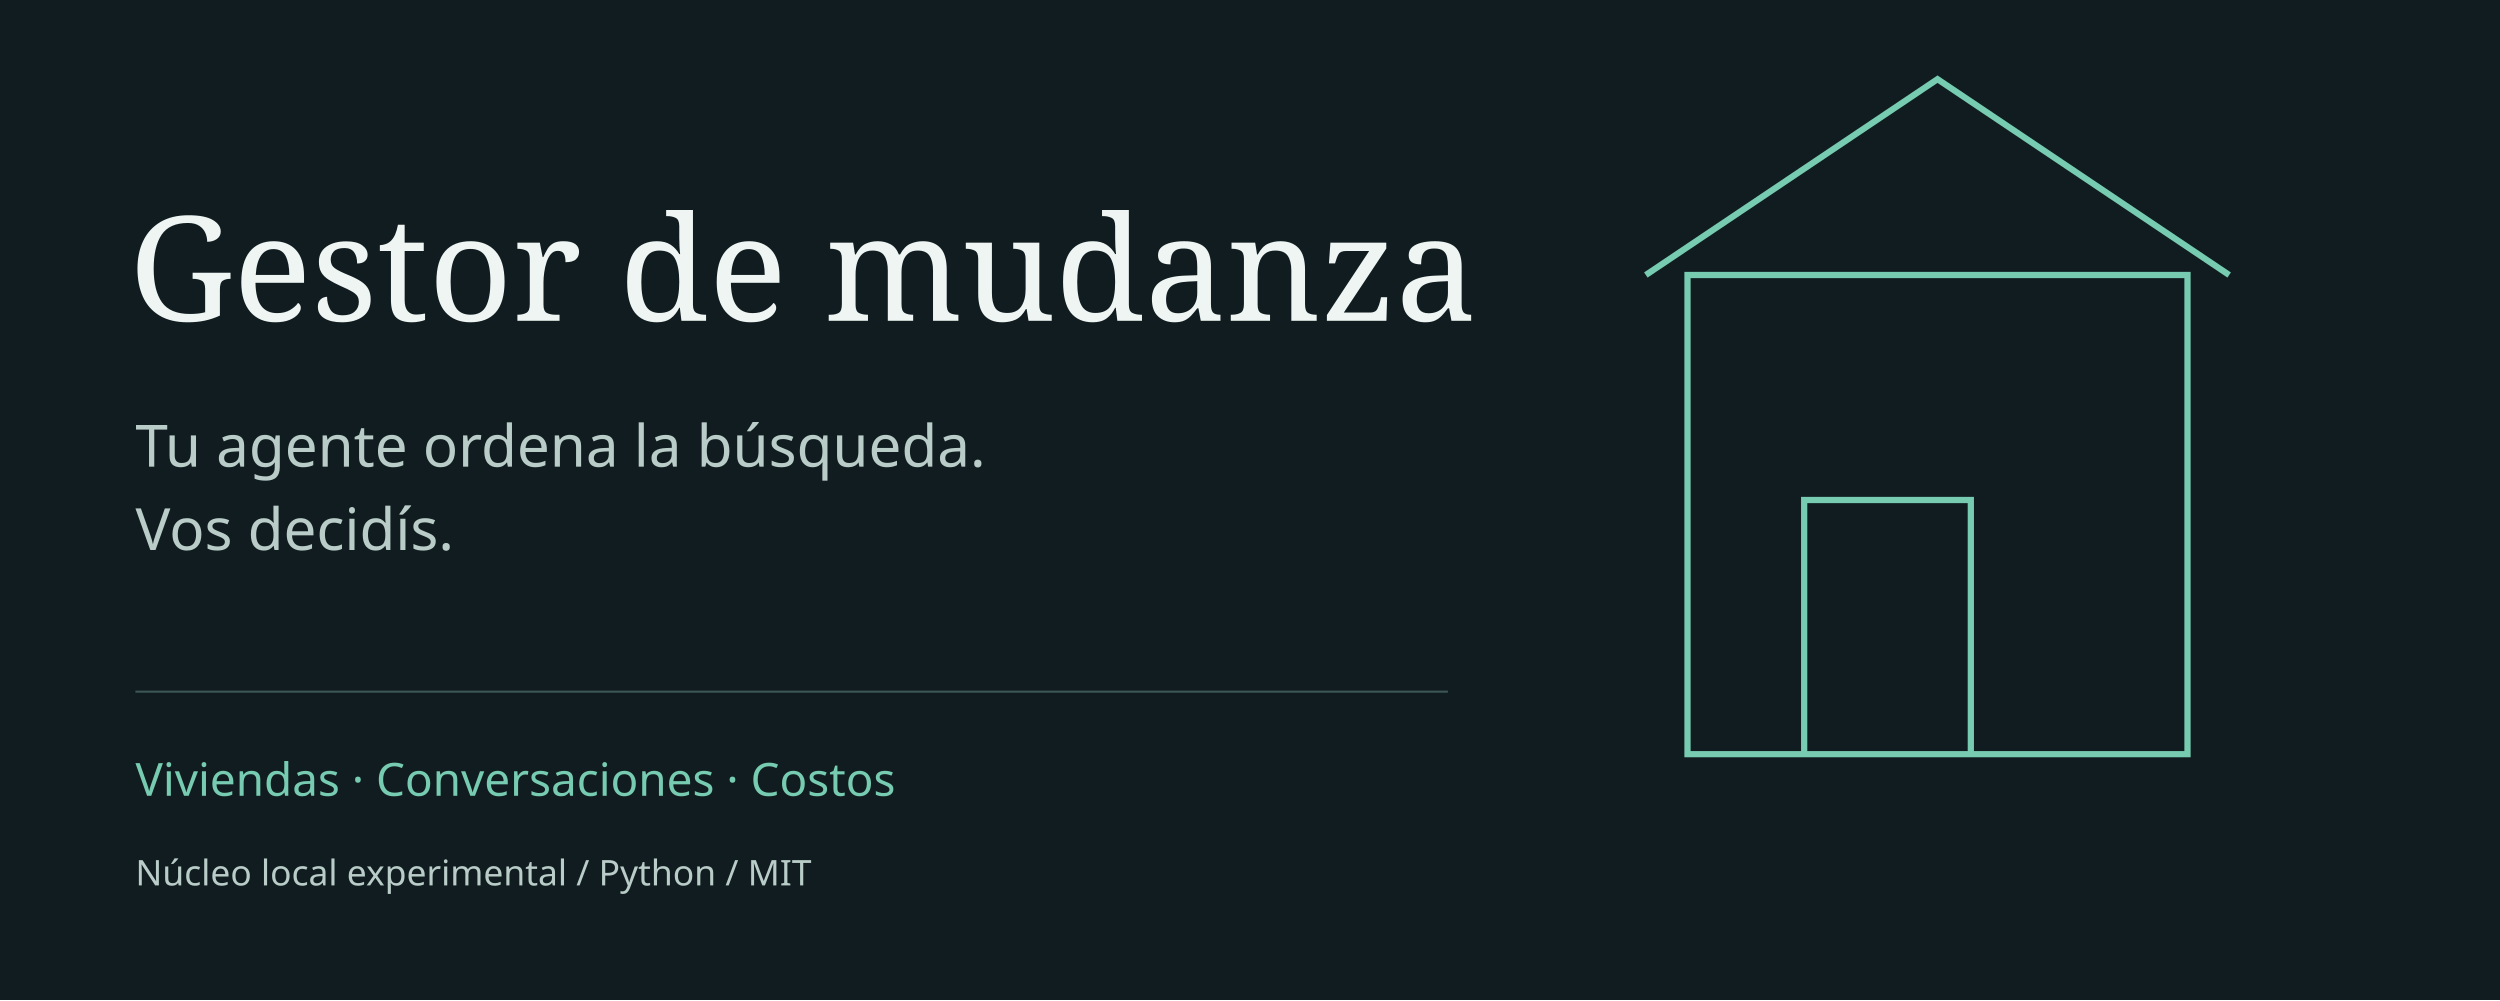
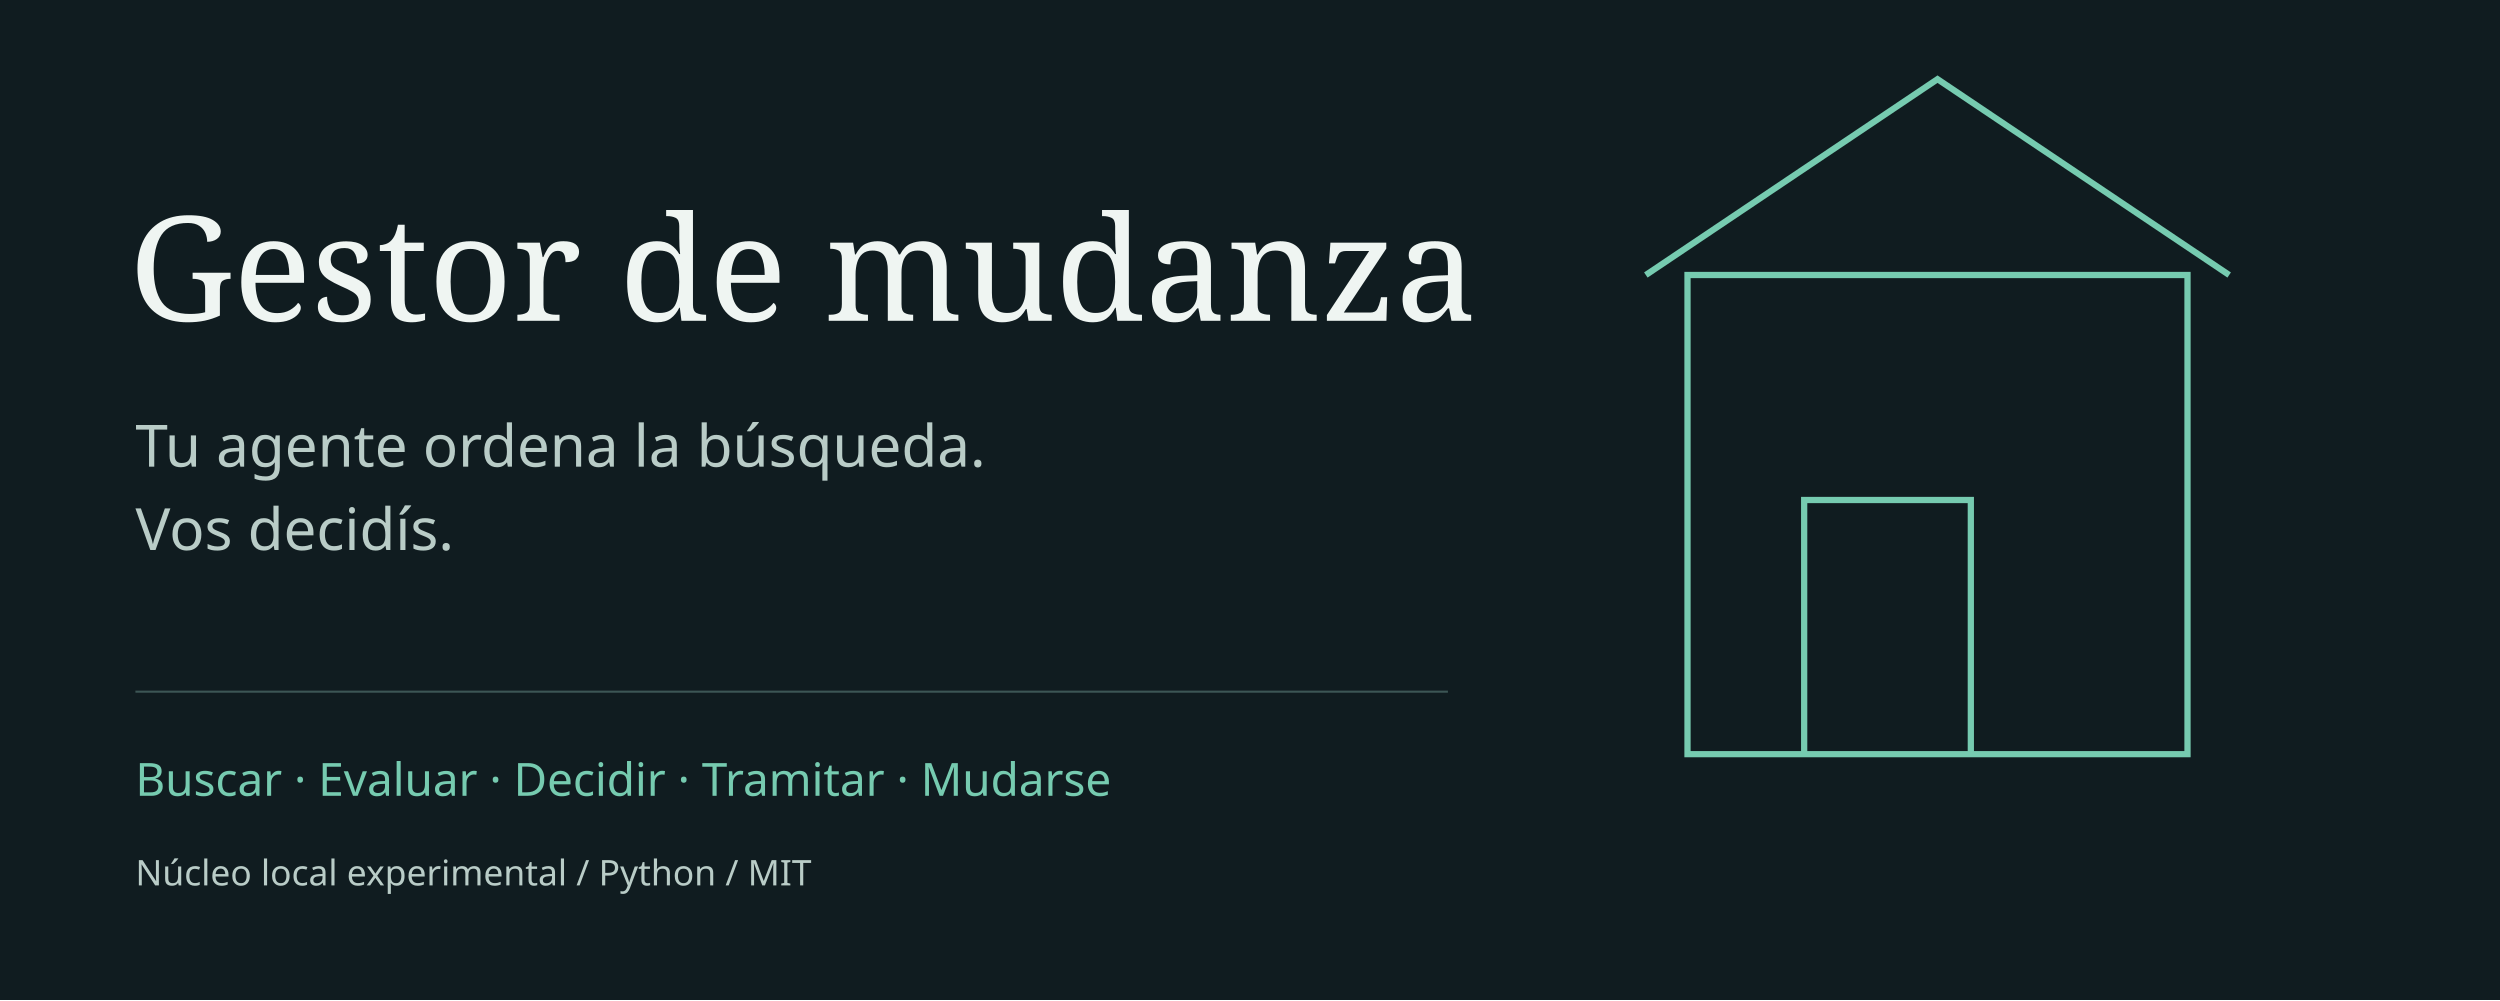
<svg xmlns="http://www.w3.org/2000/svg" width="1200" height="480" viewBox="0 0 1200 480" role="img" aria-labelledby="title desc">
  <rect width="1200" height="480" fill="#101c20" />
  <path d="M810 132h240v230H810z M790 132l140-94 140 94 M866 362V240h80v122" fill="none" stroke="#76cbb0" stroke-width="3" />
  <text x="62" y="154" font-family="Georgia,serif" font-size="70" fill="#eff5f2">Gestor de mudanza</text>
  <text x="65" y="224" font-family="sans-serif" font-size="28" fill="#b9ccc7">Tu agente ordena la búsqueda.</text>
  <text x="65" y="264" font-family="sans-serif" font-size="28" fill="#b9ccc7">Vos decidís.</text>
  <path d="M65 332h630" stroke="#3c5655" />
-   <text x="65" y="382" font-family="sans-serif" font-size="22" fill="#76cbb0">Viviendas · Conversaciones · Costos</text>
+   <text x="65" y="382" font-family="sans-serif" font-size="22" fill="#76cbb0">Buscar · Evaluar · Decidir · Tramitar · Mudarse</text>
  <text x="65" y="425" font-family="sans-serif" font-size="17" fill="#b9ccc7">Núcleo local experimental / Python / MIT</text>
</svg>
